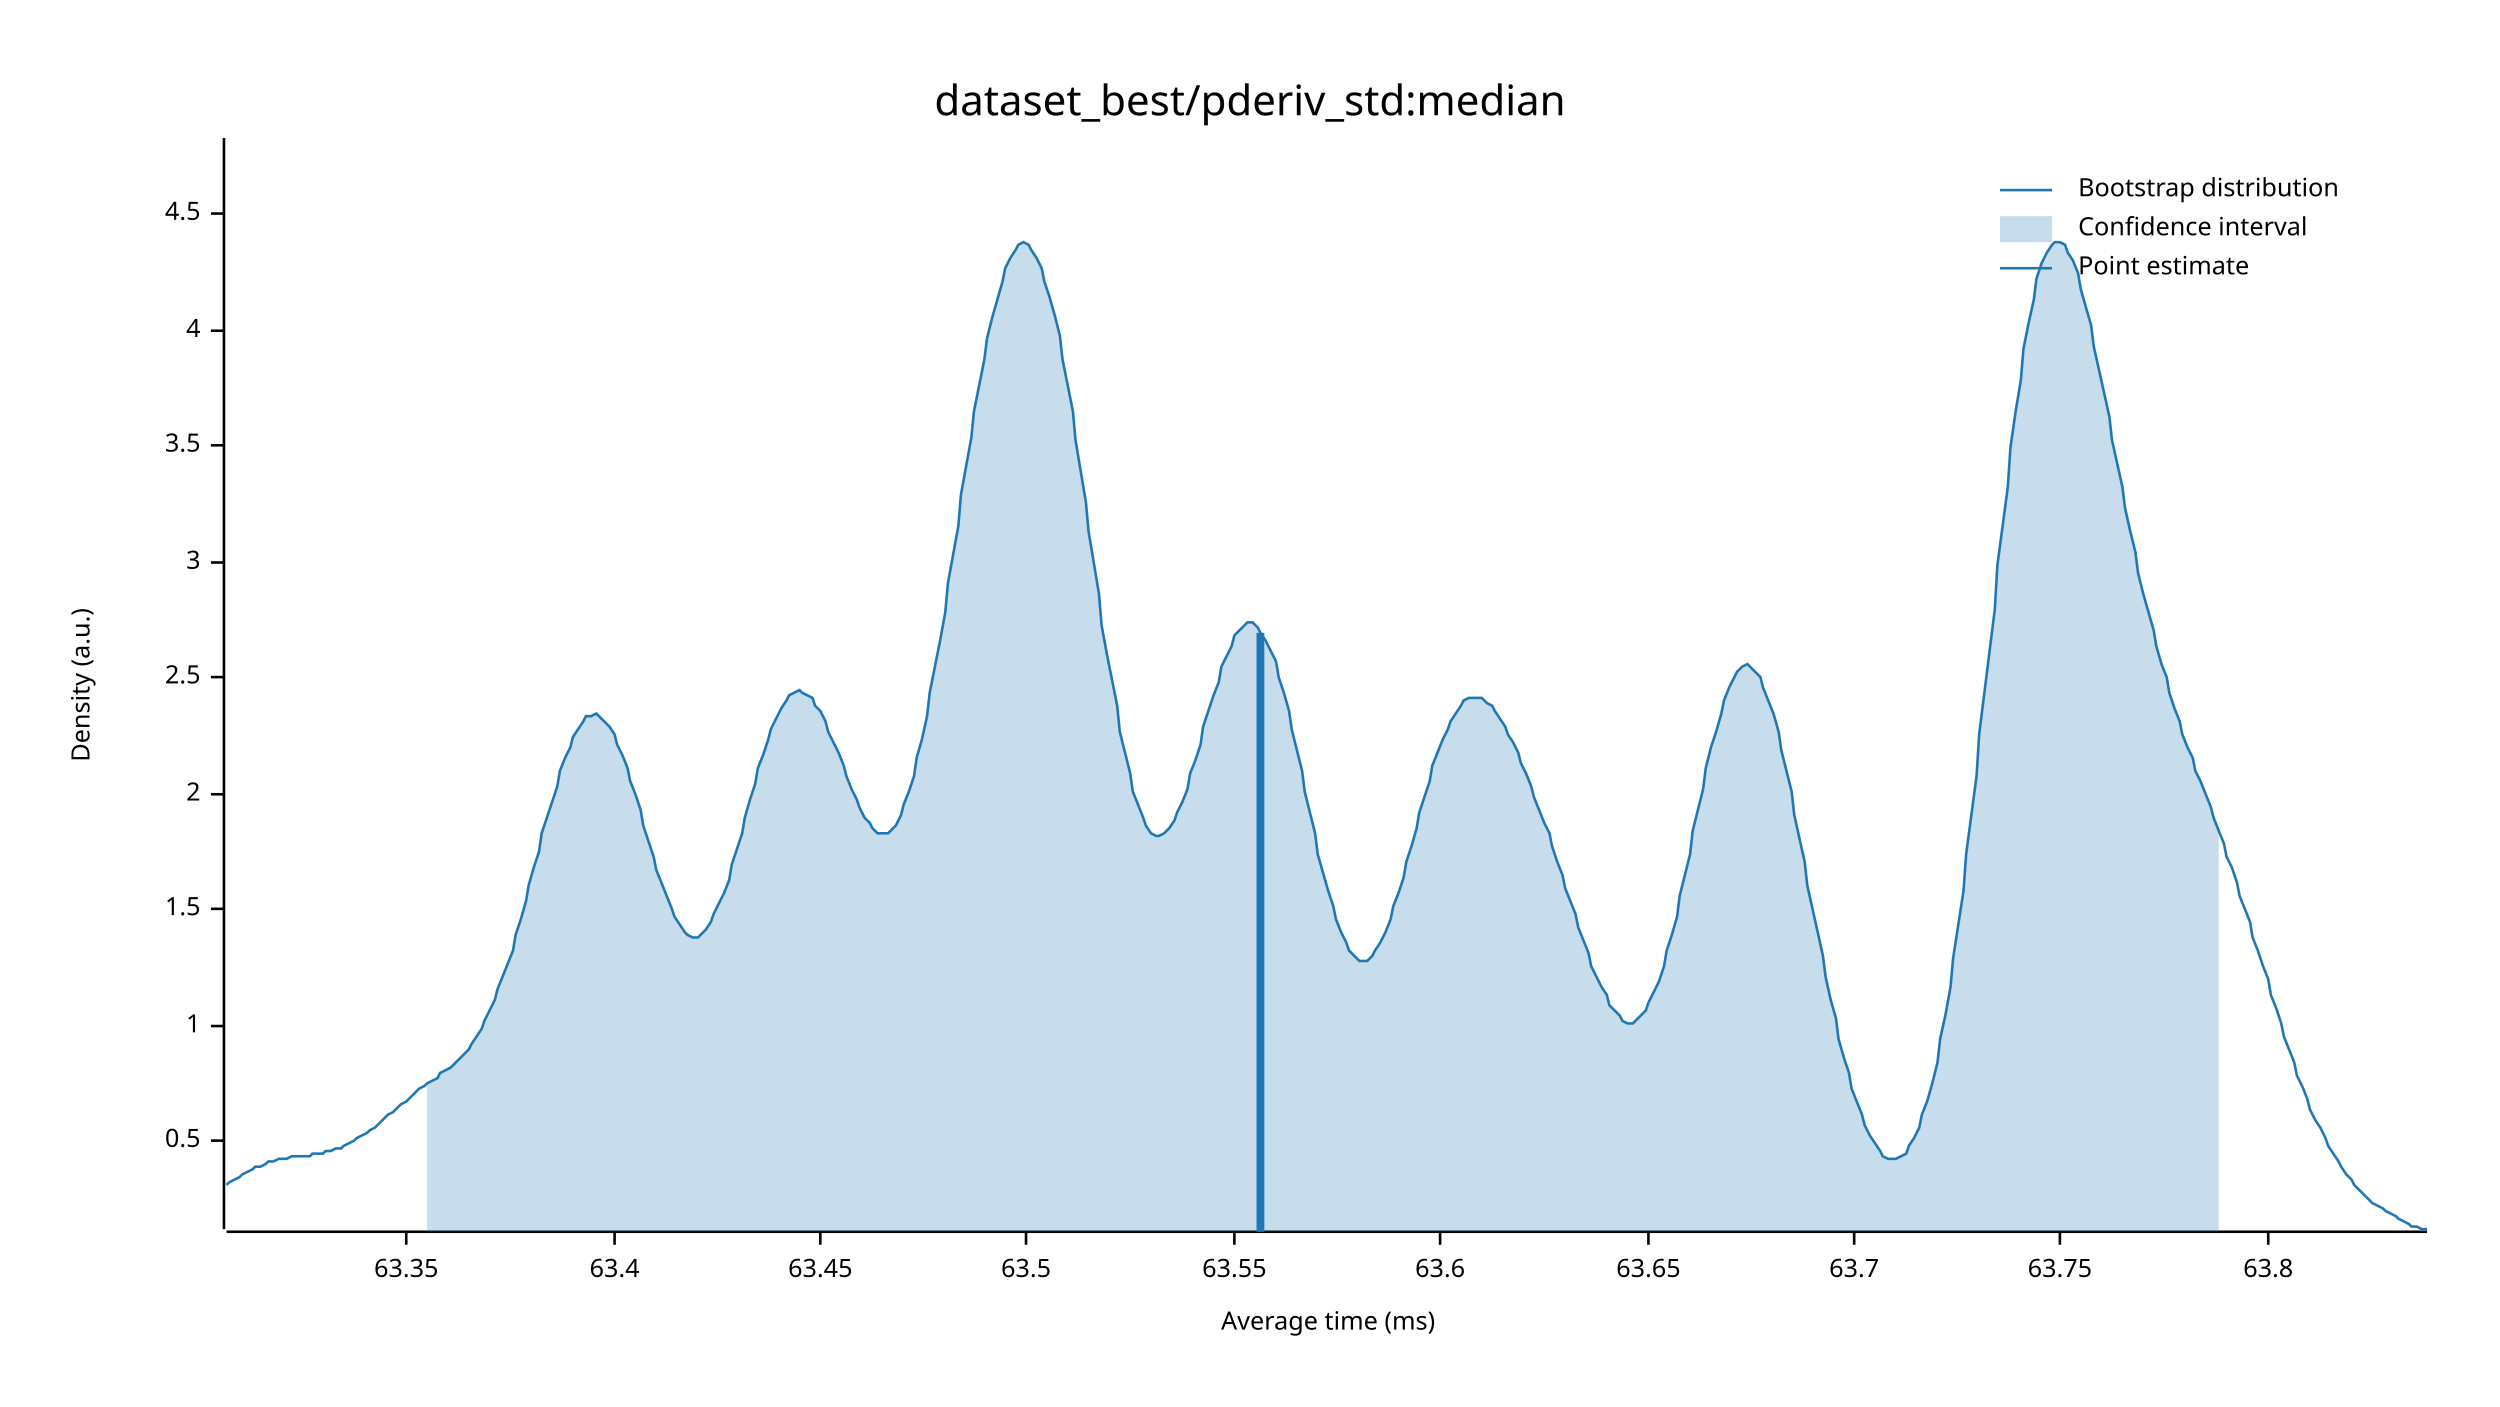
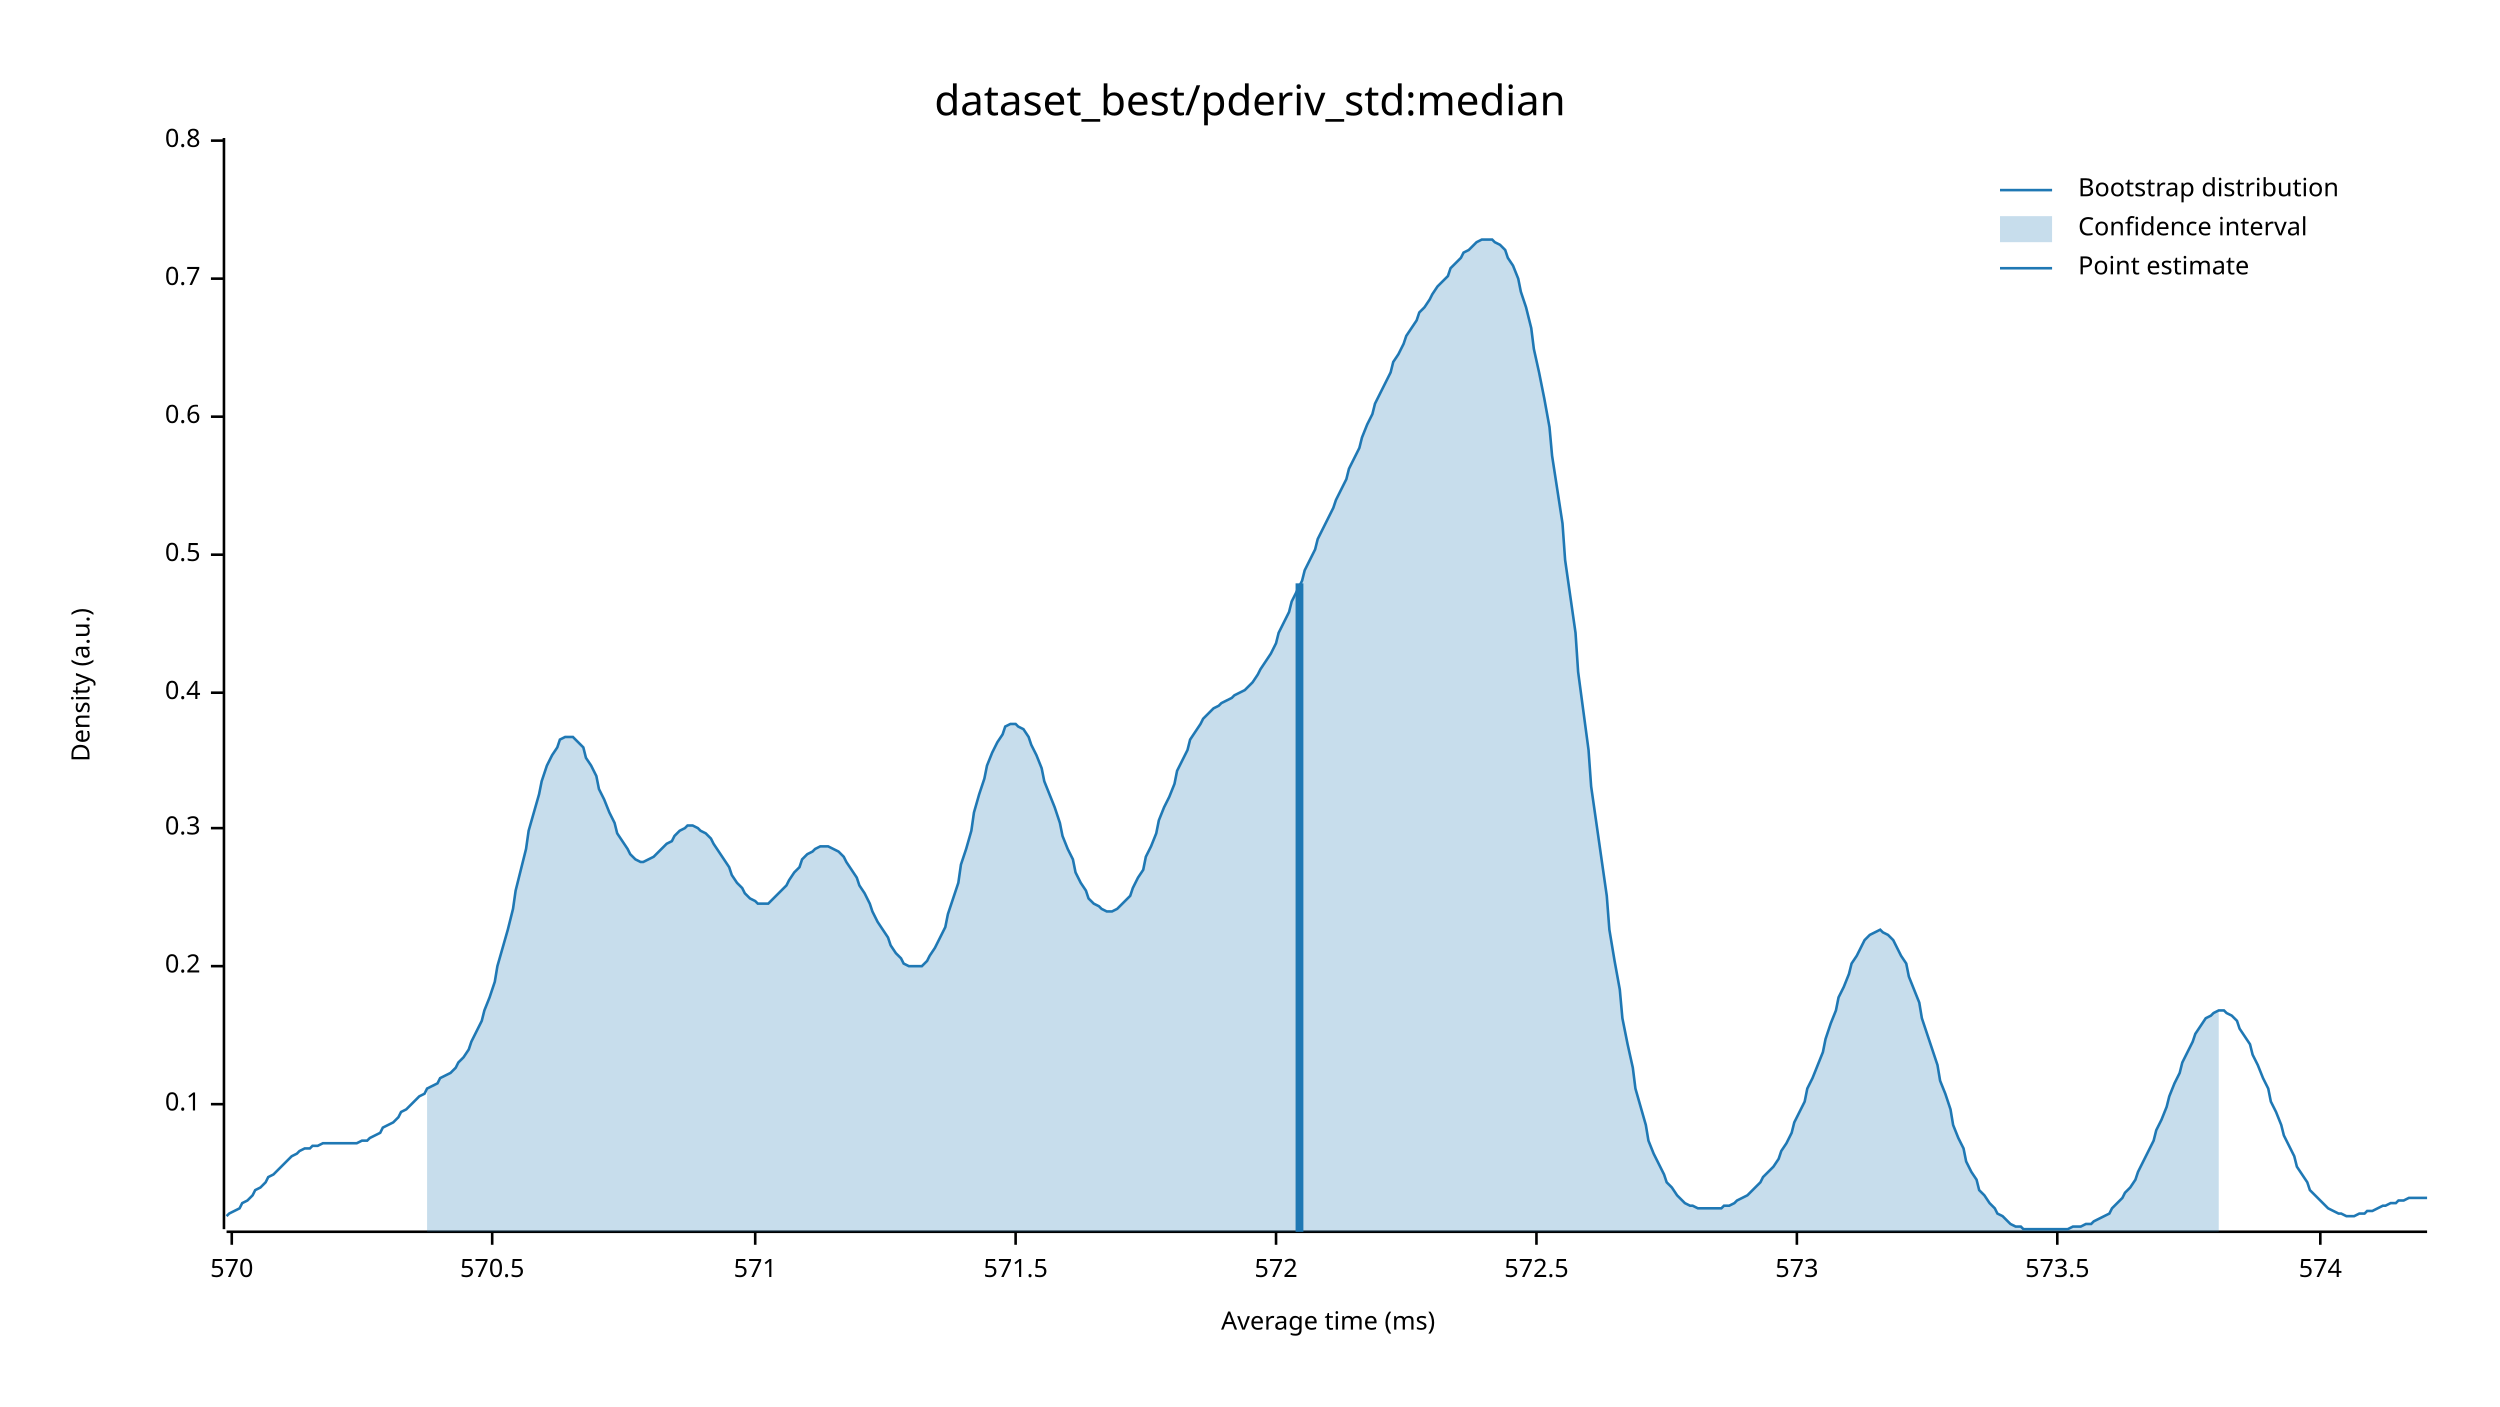
<svg xmlns="http://www.w3.org/2000/svg" width="960" height="540" viewBox="0 0 960 540">
  <text x="480" y="32" dy="0.76em" text-anchor="middle" font-family="sans-serif" font-size="16.129" opacity="1" fill="#000000">
dataset_best/pderiv_std:median
</text>
  <text x="27" y="263" dy="0.76em" text-anchor="middle" font-family="sans-serif" font-size="9.677" opacity="1" fill="#000000" transform="rotate(270, 27, 263)">
Density (a.u.)
</text>
  <text x="510" y="513" dy="-0.5ex" text-anchor="middle" font-family="sans-serif" font-size="9.677" opacity="1" fill="#000000">
Average time (ms)
</text>
  <polyline fill="none" opacity="1" stroke="#000000" stroke-width="1" points="86,53 86,472 " />
-   <text x="77" y="438" dy="0.5ex" text-anchor="end" font-family="sans-serif" font-size="9.677" opacity="1" fill="#000000">
+   <text x="77" y="424" dy="0.5ex" text-anchor="end" font-family="sans-serif" font-size="9.677" opacity="1" fill="#000000">
+ 0.1
+ </text>
+   <polyline fill="none" opacity="1" stroke="#000000" stroke-width="1" points="81,424 86,424 " />
+   <text x="77" y="371" dy="0.5ex" text-anchor="end" font-family="sans-serif" font-size="9.677" opacity="1" fill="#000000">
+ 0.2
+ </text>
+   <polyline fill="none" opacity="1" stroke="#000000" stroke-width="1" points="81,371 86,371 " />
+   <text x="77" y="318" dy="0.5ex" text-anchor="end" font-family="sans-serif" font-size="9.677" opacity="1" fill="#000000">
+ 0.3
+ </text>
+   <polyline fill="none" opacity="1" stroke="#000000" stroke-width="1" points="81,318 86,318 " />
+   <text x="77" y="266" dy="0.5ex" text-anchor="end" font-family="sans-serif" font-size="9.677" opacity="1" fill="#000000">
+ 0.4
+ </text>
+   <polyline fill="none" opacity="1" stroke="#000000" stroke-width="1" points="81,266 86,266 " />
+   <text x="77" y="213" dy="0.5ex" text-anchor="end" font-family="sans-serif" font-size="9.677" opacity="1" fill="#000000">
0.5
</text>
-   <polyline fill="none" opacity="1" stroke="#000000" stroke-width="1" points="81,438 86,438 " />
-   <text x="77" y="394" dy="0.5ex" text-anchor="end" font-family="sans-serif" font-size="9.677" opacity="1" fill="#000000">
- 1
+   <polyline fill="none" opacity="1" stroke="#000000" stroke-width="1" points="81,213 86,213 " />
+   <text x="77" y="160" dy="0.5ex" text-anchor="end" font-family="sans-serif" font-size="9.677" opacity="1" fill="#000000">
+ 0.6
</text>
-   <polyline fill="none" opacity="1" stroke="#000000" stroke-width="1" points="81,394 86,394 " />
-   <text x="77" y="349" dy="0.5ex" text-anchor="end" font-family="sans-serif" font-size="9.677" opacity="1" fill="#000000">
- 1.5
+   <polyline fill="none" opacity="1" stroke="#000000" stroke-width="1" points="81,160 86,160 " />
+   <text x="77" y="107" dy="0.5ex" text-anchor="end" font-family="sans-serif" font-size="9.677" opacity="1" fill="#000000">
+ 0.7
</text>
-   <polyline fill="none" opacity="1" stroke="#000000" stroke-width="1" points="81,349 86,349 " />
-   <text x="77" y="305" dy="0.5ex" text-anchor="end" font-family="sans-serif" font-size="9.677" opacity="1" fill="#000000">
- 2
+   <polyline fill="none" opacity="1" stroke="#000000" stroke-width="1" points="81,107 86,107 " />
+   <text x="77" y="54" dy="0.5ex" text-anchor="end" font-family="sans-serif" font-size="9.677" opacity="1" fill="#000000">
+ 0.8
</text>
-   <polyline fill="none" opacity="1" stroke="#000000" stroke-width="1" points="81,305 86,305 " />
-   <text x="77" y="260" dy="0.5ex" text-anchor="end" font-family="sans-serif" font-size="9.677" opacity="1" fill="#000000">
- 2.5
+   <polyline fill="none" opacity="1" stroke="#000000" stroke-width="1" points="81,54 86,54 " />
+   <polyline fill="none" opacity="1" stroke="#000000" stroke-width="1" points="87,473 932,473 " />
+   <text x="89" y="483" dy="0.76em" text-anchor="middle" font-family="sans-serif" font-size="9.677" opacity="1" fill="#000000">
+ 570
</text>
-   <polyline fill="none" opacity="1" stroke="#000000" stroke-width="1" points="81,260 86,260 " />
-   <text x="77" y="216" dy="0.5ex" text-anchor="end" font-family="sans-serif" font-size="9.677" opacity="1" fill="#000000">
- 3
+   <polyline fill="none" opacity="1" stroke="#000000" stroke-width="1" points="89,473 89,478 " />
+   <text x="189" y="483" dy="0.76em" text-anchor="middle" font-family="sans-serif" font-size="9.677" opacity="1" fill="#000000">
+ 570.5
</text>
-   <polyline fill="none" opacity="1" stroke="#000000" stroke-width="1" points="81,216 86,216 " />
-   <text x="77" y="171" dy="0.5ex" text-anchor="end" font-family="sans-serif" font-size="9.677" opacity="1" fill="#000000">
- 3.5
+   <polyline fill="none" opacity="1" stroke="#000000" stroke-width="1" points="189,473 189,478 " />
+   <text x="290" y="483" dy="0.76em" text-anchor="middle" font-family="sans-serif" font-size="9.677" opacity="1" fill="#000000">
+ 571
</text>
-   <polyline fill="none" opacity="1" stroke="#000000" stroke-width="1" points="81,171 86,171 " />
-   <text x="77" y="127" dy="0.5ex" text-anchor="end" font-family="sans-serif" font-size="9.677" opacity="1" fill="#000000">
- 4
+   <polyline fill="none" opacity="1" stroke="#000000" stroke-width="1" points="290,473 290,478 " />
+   <text x="390" y="483" dy="0.76em" text-anchor="middle" font-family="sans-serif" font-size="9.677" opacity="1" fill="#000000">
+ 571.5
</text>
-   <polyline fill="none" opacity="1" stroke="#000000" stroke-width="1" points="81,127 86,127 " />
-   <text x="77" y="82" dy="0.5ex" text-anchor="end" font-family="sans-serif" font-size="9.677" opacity="1" fill="#000000">
- 4.5
+   <polyline fill="none" opacity="1" stroke="#000000" stroke-width="1" points="390,473 390,478 " />
+   <text x="490" y="483" dy="0.76em" text-anchor="middle" font-family="sans-serif" font-size="9.677" opacity="1" fill="#000000">
+ 572
</text>
-   <polyline fill="none" opacity="1" stroke="#000000" stroke-width="1" points="81,82 86,82 " />
-   <polyline fill="none" opacity="1" stroke="#000000" stroke-width="1" points="87,473 932,473 " />
-   <text x="156" y="483" dy="0.76em" text-anchor="middle" font-family="sans-serif" font-size="9.677" opacity="1" fill="#000000">
- 63.35
+   <polyline fill="none" opacity="1" stroke="#000000" stroke-width="1" points="490,473 490,478 " />
+   <text x="590" y="483" dy="0.76em" text-anchor="middle" font-family="sans-serif" font-size="9.677" opacity="1" fill="#000000">
+ 572.5
</text>
-   <polyline fill="none" opacity="1" stroke="#000000" stroke-width="1" points="156,473 156,478 " />
-   <text x="236" y="483" dy="0.76em" text-anchor="middle" font-family="sans-serif" font-size="9.677" opacity="1" fill="#000000">
- 63.4
+   <polyline fill="none" opacity="1" stroke="#000000" stroke-width="1" points="590,473 590,478 " />
+   <text x="690" y="483" dy="0.76em" text-anchor="middle" font-family="sans-serif" font-size="9.677" opacity="1" fill="#000000">
+ 573
</text>
-   <polyline fill="none" opacity="1" stroke="#000000" stroke-width="1" points="236,473 236,478 " />
-   <text x="315" y="483" dy="0.76em" text-anchor="middle" font-family="sans-serif" font-size="9.677" opacity="1" fill="#000000">
- 63.45
+   <polyline fill="none" opacity="1" stroke="#000000" stroke-width="1" points="690,473 690,478 " />
+   <text x="790" y="483" dy="0.76em" text-anchor="middle" font-family="sans-serif" font-size="9.677" opacity="1" fill="#000000">
+ 573.5
</text>
-   <polyline fill="none" opacity="1" stroke="#000000" stroke-width="1" points="315,473 315,478 " />
-   <text x="394" y="483" dy="0.76em" text-anchor="middle" font-family="sans-serif" font-size="9.677" opacity="1" fill="#000000">
- 63.5
+   <polyline fill="none" opacity="1" stroke="#000000" stroke-width="1" points="790,473 790,478 " />
+   <text x="891" y="483" dy="0.76em" text-anchor="middle" font-family="sans-serif" font-size="9.677" opacity="1" fill="#000000">
+ 574
</text>
-   <polyline fill="none" opacity="1" stroke="#000000" stroke-width="1" points="394,473 394,478 " />
-   <text x="474" y="483" dy="0.76em" text-anchor="middle" font-family="sans-serif" font-size="9.677" opacity="1" fill="#000000">
- 63.55
- </text>
-   <polyline fill="none" opacity="1" stroke="#000000" stroke-width="1" points="474,473 474,478 " />
-   <text x="553" y="483" dy="0.76em" text-anchor="middle" font-family="sans-serif" font-size="9.677" opacity="1" fill="#000000">
- 63.6
- </text>
-   <polyline fill="none" opacity="1" stroke="#000000" stroke-width="1" points="553,473 553,478 " />
-   <text x="633" y="483" dy="0.76em" text-anchor="middle" font-family="sans-serif" font-size="9.677" opacity="1" fill="#000000">
- 63.65
- </text>
-   <polyline fill="none" opacity="1" stroke="#000000" stroke-width="1" points="633,473 633,478 " />
-   <text x="712" y="483" dy="0.76em" text-anchor="middle" font-family="sans-serif" font-size="9.677" opacity="1" fill="#000000">
- 63.7
- </text>
-   <polyline fill="none" opacity="1" stroke="#000000" stroke-width="1" points="712,473 712,478 " />
-   <text x="791" y="483" dy="0.76em" text-anchor="middle" font-family="sans-serif" font-size="9.677" opacity="1" fill="#000000">
- 63.75
- </text>
-   <polyline fill="none" opacity="1" stroke="#000000" stroke-width="1" points="791,473 791,478 " />
-   <text x="871" y="483" dy="0.76em" text-anchor="middle" font-family="sans-serif" font-size="9.677" opacity="1" fill="#000000">
- 63.8
- </text>
-   <polyline fill="none" opacity="1" stroke="#000000" stroke-width="1" points="871,473 871,478 " />
-   <polyline fill="none" opacity="1" stroke="#1F78B4" stroke-width="1" points="87,455 88,454 90,453 92,452 93,451 95,450 97,449 98,448 100,448 102,447 103,446 105,446 107,445 109,445 110,445 112,444 114,444 115,444 117,444 119,444 120,443 122,443 124,443 125,442 127,442 129,441 131,441 132,440 134,439 136,438 137,437 139,436 141,435 142,434 144,433 146,431 147,430 149,428 151,427 153,425 154,424 156,423 158,421 159,420 161,418 163,417 164,416 166,415 168,414 169,412 171,411 173,410 175,408 176,407 178,405 180,403 181,401 183,398 185,395 186,392 188,388 190,384 191,380 193,375 195,370 197,365 198,359 200,353 202,346 203,340 205,333 207,327 208,320 210,314 212,308 214,302 215,296 217,291 219,287 220,283 222,280 224,277 225,275 227,275 229,274 230,275 232,277 234,279 236,282 237,286 239,290 241,295 242,300 244,305 246,311 247,317 249,323 251,329 252,334 254,339 256,344 258,349 259,352 261,355 263,358 264,359 266,360 268,360 269,359 271,357 273,354 274,351 276,347 278,343 280,338 281,332 283,326 285,320 286,314 288,307 290,301 291,295 293,290 295,284 296,280 298,276 300,272 302,269 303,267 305,266 307,265 308,266 310,267 312,268 313,271 315,273 317,277 318,281 320,285 322,289 324,294 325,298 327,303 329,307 330,310 332,314 334,316 335,318 337,320 339,320 341,320 342,319 344,317 346,313 347,309 349,304 351,298 352,291 354,284 356,275 357,266 359,256 361,246 363,235 364,224 366,213 368,202 369,190 371,179 373,168 374,158 376,148 378,138 379,130 381,122 383,115 385,108 386,103 388,99 390,96 391,94 393,93 395,94 396,96 398,99 400,103 401,108 403,114 405,121 407,129 408,138 410,148 412,158 413,169 415,181 417,193 418,204 420,216 422,228 423,240 425,251 427,261 429,271 430,281 432,289 434,297 435,304 437,309 439,314 440,317 442,320 444,321 445,321 447,320 449,318 451,315 452,312 454,308 456,303 457,297 459,292 461,286 462,279 464,273 466,267 468,262 469,256 471,252 473,248 474,244 476,242 478,240 479,239 481,239 483,241 484,243 486,246 488,250 490,254 491,260 493,266 495,273 496,280 498,288 500,296 501,304 503,312 505,320 506,328 508,335 510,342 512,348 513,353 515,358 517,362 518,365 520,367 522,369 523,369 525,369 527,367 528,365 530,362 532,358 534,353 535,348 537,343 539,337 540,331 542,325 544,318 545,312 547,306 549,300 550,294 552,289 554,284 556,280 557,277 559,274 561,271 562,269 564,268 566,268 567,268 569,268 571,270 573,271 574,273 576,276 578,279 579,282 581,285 583,289 584,293 586,297 588,302 589,306 591,311 593,316 595,320 596,325 598,331 600,336 601,341 603,346 605,351 606,356 608,361 610,366 611,371 613,375 615,379 617,382 618,386 620,388 622,390 623,392 625,393 627,393 628,392 630,390 632,388 633,385 635,381 637,377 639,371 640,365 642,359 644,352 645,344 647,336 649,328 650,319 652,311 654,303 655,295 657,287 659,281 661,274 662,269 664,264 666,260 667,258 669,256 671,255 672,256 674,258 676,260 677,264 679,269 681,274 683,281 684,288 686,296 688,304 689,313 691,322 693,331 694,340 696,349 698,358 700,367 701,375 703,384 705,391 706,399 708,406 710,412 711,418 713,423 715,428 716,432 718,436 720,439 722,442 723,444 725,445 727,445 728,445 730,444 732,443 733,440 735,437 737,433 738,428 740,423 742,416 744,408 745,399 747,390 749,379 750,368 752,355 754,342 755,328 757,313 759,298 760,282 762,266 764,250 766,234 767,217 769,202 771,187 772,172 774,158 776,146 777,134 779,124 781,115 782,107 784,101 786,97 788,94 789,93 791,93 793,94 794,97 796,100 798,105 799,111 801,118 803,125 804,133 806,142 808,151 810,160 811,169 813,178 815,187 816,195 818,204 820,212 821,220 823,228 825,235 827,242 828,248 830,255 832,260 833,266 835,272 837,277 838,282 840,287 842,291 843,296 845,300 847,305 849,310 850,314 852,319 854,324 855,329 857,333 859,339 860,344 862,349 864,354 865,360 867,365 869,371 871,376 872,382 874,387 876,393 877,398 879,403 881,408 882,413 884,417 886,422 887,426 889,430 891,433 893,437 894,440 896,443 898,446 899,448 901,451 903,453 904,455 906,457 908,459 909,460 911,462 913,463 915,464 916,465 918,466 920,467 921,468 923,469 925,470 926,471 928,471 930,472 932,472 " />
-   <polygon opacity="0.25" fill="#1F78B4" points="164,416 166,415 168,414 169,412 171,411 173,410 175,408 176,407 178,405 180,403 181,401 183,398 185,395 186,392 188,388 190,384 191,380 193,375 195,370 197,365 198,359 200,353 202,346 203,340 205,333 207,327 208,320 210,314 212,308 214,302 215,296 217,291 219,287 220,283 222,280 224,277 225,275 227,275 229,274 230,275 232,277 234,279 236,282 237,286 239,290 241,295 242,300 244,305 246,311 247,317 249,323 251,329 252,334 254,339 256,344 258,349 259,352 261,355 263,358 264,359 266,360 268,360 269,359 271,357 273,354 274,351 276,347 278,343 280,338 281,332 283,326 285,320 286,314 288,307 290,301 291,295 293,290 295,284 296,280 298,276 300,272 302,269 303,267 305,266 307,265 308,266 310,267 312,268 313,271 315,273 317,277 318,281 320,285 322,289 324,294 325,298 327,303 329,307 330,310 332,314 334,316 335,318 337,320 339,320 341,320 342,319 344,317 346,313 347,309 349,304 351,298 352,291 354,284 356,275 357,266 359,256 361,246 363,235 364,224 366,213 368,202 369,190 371,179 373,168 374,158 376,148 378,138 379,130 381,122 383,115 385,108 386,103 388,99 390,96 391,94 393,93 395,94 396,96 398,99 400,103 401,108 403,114 405,121 407,129 408,138 410,148 412,158 413,169 415,181 417,193 418,204 420,216 422,228 423,240 425,251 427,261 429,271 430,281 432,289 434,297 435,304 437,309 439,314 440,317 442,320 444,321 445,321 447,320 449,318 451,315 452,312 454,308 456,303 457,297 459,292 461,286 462,279 464,273 466,267 468,262 469,256 471,252 473,248 474,244 476,242 478,240 479,239 481,239 483,241 484,243 486,246 488,250 490,254 491,260 493,266 495,273 496,280 498,288 500,296 501,304 503,312 505,320 506,328 508,335 510,342 512,348 513,353 515,358 517,362 518,365 520,367 522,369 523,369 525,369 527,367 528,365 530,362 532,358 534,353 535,348 537,343 539,337 540,331 542,325 544,318 545,312 547,306 549,300 550,294 552,289 554,284 556,280 557,277 559,274 561,271 562,269 564,268 566,268 567,268 569,268 571,270 573,271 574,273 576,276 578,279 579,282 581,285 583,289 584,293 586,297 588,302 589,306 591,311 593,316 595,320 596,325 598,331 600,336 601,341 603,346 605,351 606,356 608,361 610,366 611,371 613,375 615,379 617,382 618,386 620,388 622,390 623,392 625,393 627,393 628,392 630,390 632,388 633,385 635,381 637,377 639,371 640,365 642,359 644,352 645,344 647,336 649,328 650,319 652,311 654,303 655,295 657,287 659,281 661,274 662,269 664,264 666,260 667,258 669,256 671,255 672,256 674,258 676,260 677,264 679,269 681,274 683,281 684,288 686,296 688,304 689,313 691,322 693,331 694,340 696,349 698,358 700,367 701,375 703,384 705,391 706,399 708,406 710,412 711,418 713,423 715,428 716,432 718,436 720,439 722,442 723,444 725,445 727,445 728,445 730,444 732,443 733,440 735,437 737,433 738,428 740,423 742,416 744,408 745,399 747,390 749,379 750,368 752,355 754,342 755,328 757,313 759,298 760,282 762,266 764,250 766,234 767,217 769,202 771,187 772,172 774,158 776,146 777,134 779,124 781,115 782,107 784,101 786,97 788,94 789,93 791,93 793,94 794,97 796,100 798,105 799,111 801,118 803,125 804,133 806,142 808,151 810,160 811,169 813,178 815,187 816,195 818,204 820,212 821,220 823,228 825,235 827,242 828,248 830,255 832,260 833,266 835,272 837,277 838,282 840,287 842,291 843,296 845,300 847,305 849,310 850,314 852,319 852,473 164,473 " />
-   <polyline fill="none" opacity="1" stroke="#1F78B4" stroke-width="3" points="484,473 484,243 " />
+   <polyline fill="none" opacity="1" stroke="#000000" stroke-width="1" points="891,473 891,478 " />
+   <polyline fill="none" opacity="1" stroke="#1F78B4" stroke-width="1" points="87,467 88,466 90,465 92,464 93,462 95,461 97,459 98,457 100,456 102,454 103,452 105,451 107,449 109,447 110,446 112,444 114,443 115,442 117,441 119,441 120,440 122,440 124,439 125,439 127,439 129,439 131,439 132,439 134,439 136,439 137,439 139,438 141,438 142,437 144,436 146,435 147,433 149,432 151,431 153,429 154,427 156,426 158,424 159,423 161,421 163,420 164,418 166,417 168,416 169,414 171,413 173,412 175,410 176,408 178,406 180,403 181,400 183,396 185,392 186,388 188,383 190,377 191,371 193,364 195,357 197,349 198,342 200,334 202,326 203,319 205,312 207,305 208,300 210,294 212,290 214,287 215,284 217,283 219,283 220,283 222,285 224,287 225,291 227,294 229,298 230,303 232,307 234,312 236,316 237,320 239,323 241,326 242,328 244,330 246,331 247,331 249,330 251,329 252,328 254,326 256,324 258,323 259,321 261,319 263,318 264,317 266,317 268,318 269,319 271,320 273,322 274,324 276,327 278,330 280,333 281,336 283,339 285,341 286,343 288,345 290,346 291,347 293,347 295,347 296,346 298,344 300,342 302,340 303,338 305,335 307,333 308,330 310,328 312,327 313,326 315,325 317,325 318,325 320,326 322,327 324,329 325,331 327,334 329,337 330,340 332,343 334,347 335,350 337,354 339,357 341,360 342,363 344,366 346,368 347,370 349,371 351,371 352,371 354,371 356,369 357,367 359,364 361,360 363,356 364,351 366,345 368,339 369,332 371,326 373,319 374,312 376,305 378,299 379,294 381,289 383,285 385,282 386,279 388,278 390,278 391,279 393,280 395,283 396,286 398,290 400,295 401,300 403,305 405,310 407,316 408,321 410,326 412,330 413,335 415,339 417,342 418,345 420,347 422,348 423,349 425,350 427,350 429,349 430,348 432,346 434,344 435,341 437,337 439,334 440,329 442,325 444,320 445,315 447,310 449,306 451,301 452,296 454,292 456,288 457,284 459,281 461,278 462,276 464,274 466,272 468,271 469,270 471,269 473,268 474,267 476,266 478,265 479,264 481,262 483,259 484,257 486,254 488,251 490,247 491,243 493,239 495,235 496,231 498,227 500,223 501,219 503,215 505,211 506,207 508,203 510,199 512,195 513,192 515,188 517,184 518,180 520,176 522,172 523,168 525,163 527,159 528,155 530,151 532,147 534,143 535,139 537,136 539,132 540,129 542,126 544,123 545,120 547,118 549,115 550,113 552,110 554,108 556,106 557,103 559,101 561,99 562,97 564,96 566,94 567,93 569,92 571,92 573,92 574,93 576,94 578,96 579,99 581,102 583,107 584,112 586,118 588,126 589,134 591,143 593,153 595,164 596,175 598,188 600,201 601,215 603,229 605,243 606,258 608,273 610,288 611,302 613,316 615,330 617,344 618,357 620,369 622,380 623,391 625,401 627,410 628,418 630,425 632,432 633,438 635,443 637,447 639,451 640,454 642,456 644,459 645,460 647,462 649,463 650,463 652,464 654,464 655,464 657,464 659,464 661,464 662,463 664,463 666,462 667,461 669,460 671,459 672,458 674,456 676,454 677,452 679,450 681,448 683,445 684,442 686,439 688,435 689,431 691,427 693,423 694,418 696,414 698,409 700,404 701,399 703,393 705,388 706,383 708,379 710,374 711,370 713,367 715,363 716,361 718,359 720,358 722,357 723,358 725,359 727,361 728,363 730,367 732,370 733,375 735,380 737,385 738,391 740,397 742,403 744,409 745,415 747,420 749,426 750,432 752,437 754,441 755,446 757,450 759,453 760,457 762,459 764,462 766,464 767,466 769,467 771,469 772,470 774,471 776,471 777,472 779,472 781,472 782,472 784,472 786,472 788,472 789,472 791,472 793,472 794,472 796,471 798,471 799,471 801,470 803,470 804,469 806,468 808,467 810,466 811,464 813,462 815,460 816,458 818,456 820,453 821,450 823,446 825,442 827,438 828,434 830,430 832,425 833,421 835,416 837,412 838,408 840,404 842,400 843,397 845,394 847,391 849,390 850,389 852,388 854,388 855,389 857,390 859,392 860,395 862,398 864,401 865,405 867,409 869,414 871,418 872,423 874,427 876,432 877,436 879,440 881,444 882,448 884,451 886,454 887,457 889,459 891,461 893,463 894,464 896,465 898,466 899,466 901,467 903,467 904,467 906,466 908,466 909,465 911,465 913,464 915,463 916,463 918,462 920,462 921,461 923,461 925,460 926,460 928,460 930,460 932,460 " />
+   <polygon opacity="0.25" fill="#1F78B4" points="164,418 166,417 168,416 169,414 171,413 173,412 175,410 176,408 178,406 180,403 181,400 183,396 185,392 186,388 188,383 190,377 191,371 193,364 195,357 197,349 198,342 200,334 202,326 203,319 205,312 207,305 208,300 210,294 212,290 214,287 215,284 217,283 219,283 220,283 222,285 224,287 225,291 227,294 229,298 230,303 232,307 234,312 236,316 237,320 239,323 241,326 242,328 244,330 246,331 247,331 249,330 251,329 252,328 254,326 256,324 258,323 259,321 261,319 263,318 264,317 266,317 268,318 269,319 271,320 273,322 274,324 276,327 278,330 280,333 281,336 283,339 285,341 286,343 288,345 290,346 291,347 293,347 295,347 296,346 298,344 300,342 302,340 303,338 305,335 307,333 308,330 310,328 312,327 313,326 315,325 317,325 318,325 320,326 322,327 324,329 325,331 327,334 329,337 330,340 332,343 334,347 335,350 337,354 339,357 341,360 342,363 344,366 346,368 347,370 349,371 351,371 352,371 354,371 356,369 357,367 359,364 361,360 363,356 364,351 366,345 368,339 369,332 371,326 373,319 374,312 376,305 378,299 379,294 381,289 383,285 385,282 386,279 388,278 390,278 391,279 393,280 395,283 396,286 398,290 400,295 401,300 403,305 405,310 407,316 408,321 410,326 412,330 413,335 415,339 417,342 418,345 420,347 422,348 423,349 425,350 427,350 429,349 430,348 432,346 434,344 435,341 437,337 439,334 440,329 442,325 444,320 445,315 447,310 449,306 451,301 452,296 454,292 456,288 457,284 459,281 461,278 462,276 464,274 466,272 468,271 469,270 471,269 473,268 474,267 476,266 478,265 479,264 481,262 483,259 484,257 486,254 488,251 490,247 491,243 493,239 495,235 496,231 498,227 500,223 501,219 503,215 505,211 506,207 508,203 510,199 512,195 513,192 515,188 517,184 518,180 520,176 522,172 523,168 525,163 527,159 528,155 530,151 532,147 534,143 535,139 537,136 539,132 540,129 542,126 544,123 545,120 547,118 549,115 550,113 552,110 554,108 556,106 557,103 559,101 561,99 562,97 564,96 566,94 567,93 569,92 571,92 573,92 574,93 576,94 578,96 579,99 581,102 583,107 584,112 586,118 588,126 589,134 591,143 593,153 595,164 596,175 598,188 600,201 601,215 603,229 605,243 606,258 608,273 610,288 611,302 613,316 615,330 617,344 618,357 620,369 622,380 623,391 625,401 627,410 628,418 630,425 632,432 633,438 635,443 637,447 639,451 640,454 642,456 644,459 645,460 647,462 649,463 650,463 652,464 654,464 655,464 657,464 659,464 661,464 662,463 664,463 666,462 667,461 669,460 671,459 672,458 674,456 676,454 677,452 679,450 681,448 683,445 684,442 686,439 688,435 689,431 691,427 693,423 694,418 696,414 698,409 700,404 701,399 703,393 705,388 706,383 708,379 710,374 711,370 713,367 715,363 716,361 718,359 720,358 722,357 723,358 725,359 727,361 728,363 730,367 732,370 733,375 735,380 737,385 738,391 740,397 742,403 744,409 745,415 747,420 749,426 750,432 752,437 754,441 755,446 757,450 759,453 760,457 762,459 764,462 766,464 767,466 769,467 771,469 772,470 774,471 776,471 777,472 779,472 781,472 782,472 784,472 786,472 788,472 789,472 791,472 793,472 794,472 796,471 798,471 799,471 801,470 803,470 804,469 806,468 808,467 810,466 811,464 813,462 815,460 816,458 818,456 820,453 821,450 823,446 825,442 827,438 828,434 830,430 832,425 833,421 835,416 837,412 838,408 840,404 842,400 843,397 845,394 847,391 849,390 850,389 852,388 852,473 164,473 " />
+   <polyline fill="none" opacity="1" stroke="#1F78B4" stroke-width="3" points="499,473 499,224 " />
  <text x="798" y="68" dy="0.76em" text-anchor="start" font-family="sans-serif" font-size="9.677" opacity="1" fill="#000000">
Bootstrap distribution
</text>
  <text x="798" y="83" dy="0.76em" text-anchor="start" font-family="sans-serif" font-size="9.677" opacity="1" fill="#000000">
Confidence interval
</text>
  <text x="798" y="98" dy="0.76em" text-anchor="start" font-family="sans-serif" font-size="9.677" opacity="1" fill="#000000">
Point estimate
</text>
  <polyline fill="none" opacity="1" stroke="#1F78B4" stroke-width="1" points="768,73 788,73 " />
  <rect x="768" y="83" width="20" height="10" opacity="0.25" fill="#1F78B4" stroke="none" />
  <polyline fill="none" opacity="1" stroke="#1F78B4" stroke-width="1" points="768,103 788,103 " />
</svg>
